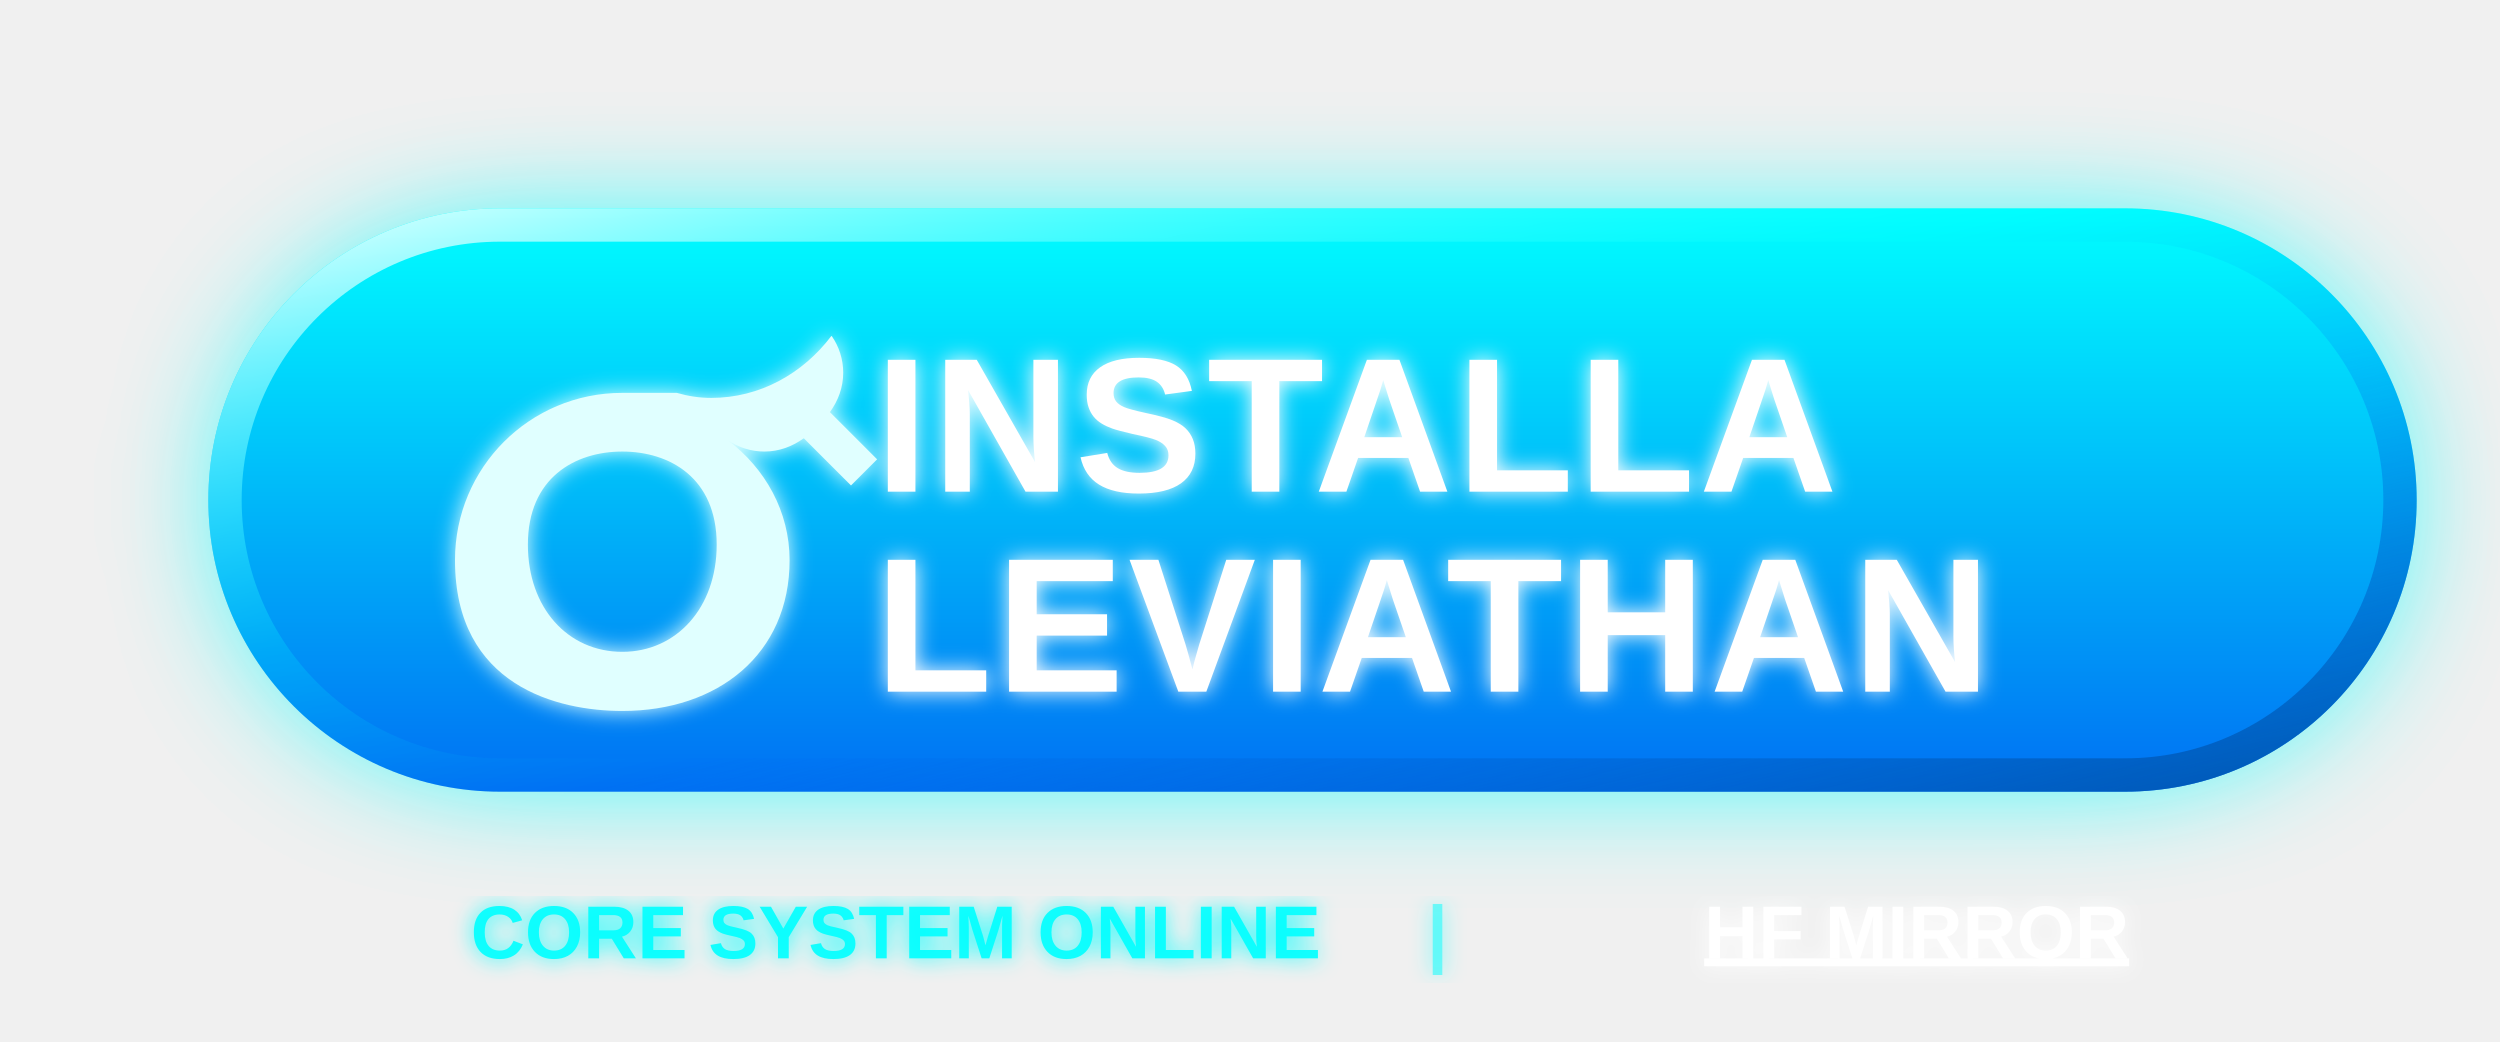
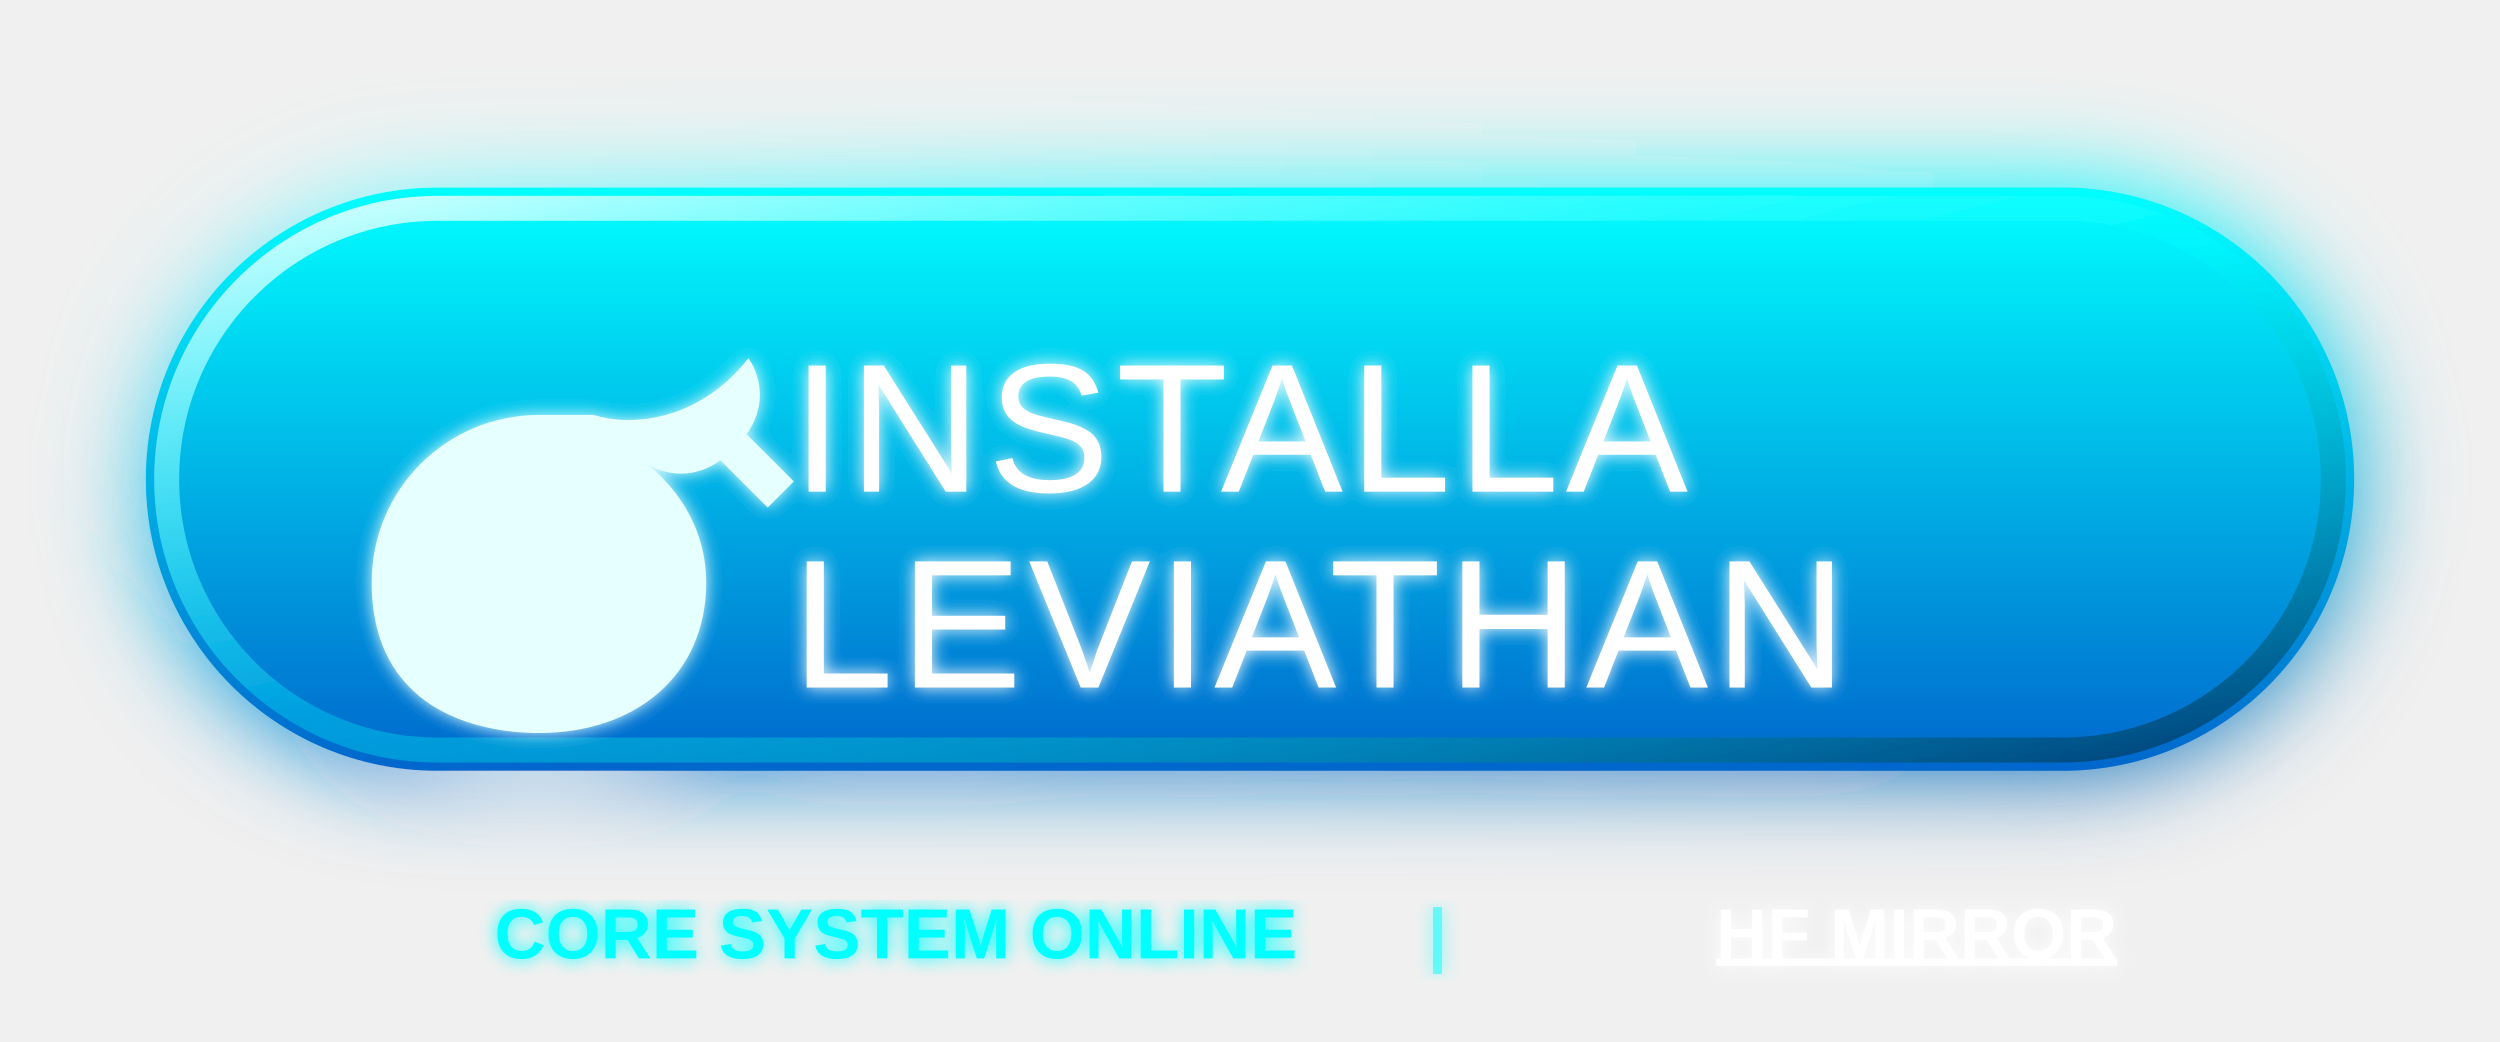
<svg xmlns="http://www.w3.org/2000/svg" width="600" height="250" viewBox="0 0 600 250">
  <defs>
-     <linearGradient id="mainBodyGrad" x1="0%" y1="0%" x2="0%" y2="100%">
-       <stop offset="0%" stop-color="#00ffff" />
-       <stop offset="100%" stop-color="#0070f3" />
+     <linearGradient id="bodyGrad" x1="0%" y1="0%" x2="0%" y2="100%">
+       <stop offset="0%" stop-color="#0ff" />
+       <stop offset="100%" stop-color="#0066cc" />
    </linearGradient>
    <linearGradient id="rimGrad" x1="0%" y1="0%" x2="100%" y2="100%">
      <stop offset="0%" stop-color="#ffffff" stop-opacity="0.9" />
-       <stop offset="40%" stop-color="#00ffff" stop-opacity="0.2" />
-       <stop offset="60%" stop-color="#0070f3" stop-opacity="0.2" />
-       <stop offset="100%" stop-color="#0050a0" stop-opacity="0.8" />
+       <stop offset="50%" stop-color="#00ffff" stop-opacity="0.3" />
+       <stop offset="100%" stop-color="#003366" stop-opacity="0.9" />
    </linearGradient>
-     <filter id="intenseGlow" x="-50%" y="-50%" width="200%" height="200%">
-       <feGaussianBlur in="SourceAlpha" stdDeviation="18" result="blur1" />
-       <feFlood flood-color="#00ffff" result="cyanColor" />
-       <feComposite in="cyanColor" in2="blur1" operator="in" result="coloredBlur" />
-       <feMerge>
-         <feMergeNode in="coloredBlur" />
-         <feMergeNode in="coloredBlur" />
-         <feMergeNode in="coloredBlur" />
-         <feMergeNode in="SourceGraphic" />
-       </feMerge>
-     </filter>
-     <filter id="textGlow">
-       <feGaussianBlur stdDeviation="2.5" result="blur" />
+     <filter id="softGlow" x="-40%" y="-40%" width="180%" height="180%">
+       <feGaussianBlur stdDeviation="12" result="blur" />
      <feMerge>
        <feMergeNode in="blur" />
        <feMergeNode in="SourceGraphic" />
      </feMerge>
    </filter>
-     <path id="dragonPath" d="M 58.5 18.9 C 38.3 18.9 22 35.2 22 55.4 C 22 82.9 44.5 88.3 58.5 88.3 C 79.4 88.3 95 75.9 95 55.4 C 95 44.8 89.7 35.4 81.5 29.2 C 83.8 30.8 86.6 31.7 89.5 31.7 C 92.7 31.7 95.6 30.6 98.1 28.8 L 108.4 39.1 L 114.1 33.4 L 103.8 23.1 C 105.6 20.6 106.7 17.7 106.7 14.5 C 106.7 11.6 105.8 8.8 104.2 6.5 C 104.2 6.5 104.1 6.5 104.1 6.5 C 97.9 14.7 88.5 20 77.9 20 C 75.3 20 72.8 19.6 70.4 18.9 C 66.6 18.9 62.6 18.9 58.5 18.9 Z M 58.5 31.7 C 68.8 31.7 79.1 37.4 79.1 52 C 79.1 65.8 70.3 75.4 58.5 75.4 C 46.6 75.4 37.9 65.8 37.9 52 C 37.9 37.4 48.2 31.7 58.5 31.7 Z" />
+     <filter id="textGlow">
+       <feGaussianBlur stdDeviation="2" result="blur" />
+       <feMerge>
+         <feMergeNode in="blur" />
+         <feMergeNode in="SourceGraphic" />
+       </feMerge>
+     </filter>
+     <animateTransform id="pulse" attributeName="transform" type="scale" from="1" to="1.03" dur="2.5s" repeatCount="indefinite" additive="sum" />
+     <path id="dragonPath" d="M58.5 18.9C38.3 18.9 22 35.2 22 55.4C22 82.9 44.5 88.3 58.5 88.3C79.4 88.3 95 75.9 95 55.4C95 44.8 89.7 35.4 81.5 29.2C83.8 30.8 86.6 31.7 89.5 31.7C92.7 31.7 95.6 30.6 98.1 28.8L108.4 39.1L114.1 33.4L103.8 23.1C105.6 20.6 106.7 17.7 106.7 14.5C106.7 11.6 105.8 8.8 104.2 6.5C97.9 14.7 88.5 20 77.9 20C75.3 20 72.8 19.6 70.4 18.9Z" />
  </defs>
-   <g transform="translate(50, 50)">
-     <rect x="15" y="15" width="500" height="110" rx="55" ry="55" fill="#00ffff" filter="url(#intenseGlow)" opacity="0.7" />
-     <rect x="0" y="0" width="530" height="140" rx="70" ry="70" fill="url(#mainBodyGrad)" />
-     <rect x="4" y="4" width="522" height="132" rx="66" ry="66" fill="none" stroke="url(#rimGrad)" stroke-width="8" />
-     <g transform="translate(35, 18)" filter="url(#textGlow)">
-       <use href="#dragonPath" fill="#e0ffff" transform="scale(1.1) translate(0,5)" />
-       <g font-family="Arial Black, Arial, sans-serif" font-weight="900" fill="white" letter-spacing="1px">
-         <text x="125" y="50" font-size="46">INSTALLA</text>
-         <text x="125" y="98" font-size="46">LEVIATHAN</text>
-       </g>
+   <g transform="translate(35,45)" filter="url(#softGlow)">
+     <rect x="0" y="0" width="530" height="140" rx="70" fill="url(#bodyGrad)">
+       <animateTransform attributeName="transform" type="scale" values="1;1.03;1" dur="3s" repeatCount="indefinite" />
+     </rect>
+     <rect x="5" y="5" width="520" height="130" rx="65" fill="none" stroke="url(#rimGrad)" stroke-width="6" />
+     <g transform="translate(30,25)" filter="url(#textGlow)">
+       <use href="#dragonPath" fill="#e6ffff" transform="scale(1.1) translate(0,8)" />
+       <text x="125" y="48" font-size="44" font-family="Arial Black, Arial, sans-serif" fill="#ffffff" letter-spacing="1.5">
+         INSTALLA
+       </text>
+       <text x="125" y="95" font-size="44" font-family="Arial Black, Arial, sans-serif" fill="#ffffff" letter-spacing="1.5">
+         LEVIATHAN
+       </text>
    </g>
  </g>
-   <g font-family="Arial, sans-serif" font-size="18" font-weight="bold" text-anchor="middle" filter="url(#textGlow)">
-     <text x="215" y="230" fill="#00ffff" opacity="0.9">CORE SYSTEM ONLINE</text>
+   <g font-family="Arial, sans-serif" font-size="17" font-weight="bold" text-anchor="middle" filter="url(#textGlow)">
+     <text x="215" y="230" fill="#00ffff">CORE SYSTEM ONLINE</text>
    <text x="345" y="230" fill="#00ffff" opacity="0.5">|</text>
-     <a href="https://leaviathan-leviathan.hf.space" target="_blank" style="cursor: pointer;">
-       <text x="460" y="230" fill="#ffffff" text-decoration="underline" opacity="1">HF MIRROR</text>
+     <a href="https://leaviathan-leviathan.hf.space" target="_blank">
+       <text x="460" y="230" fill="#ffffff" text-decoration="underline">
+         HF MIRROR
+       </text>
    </a>
  </g>
</svg>
